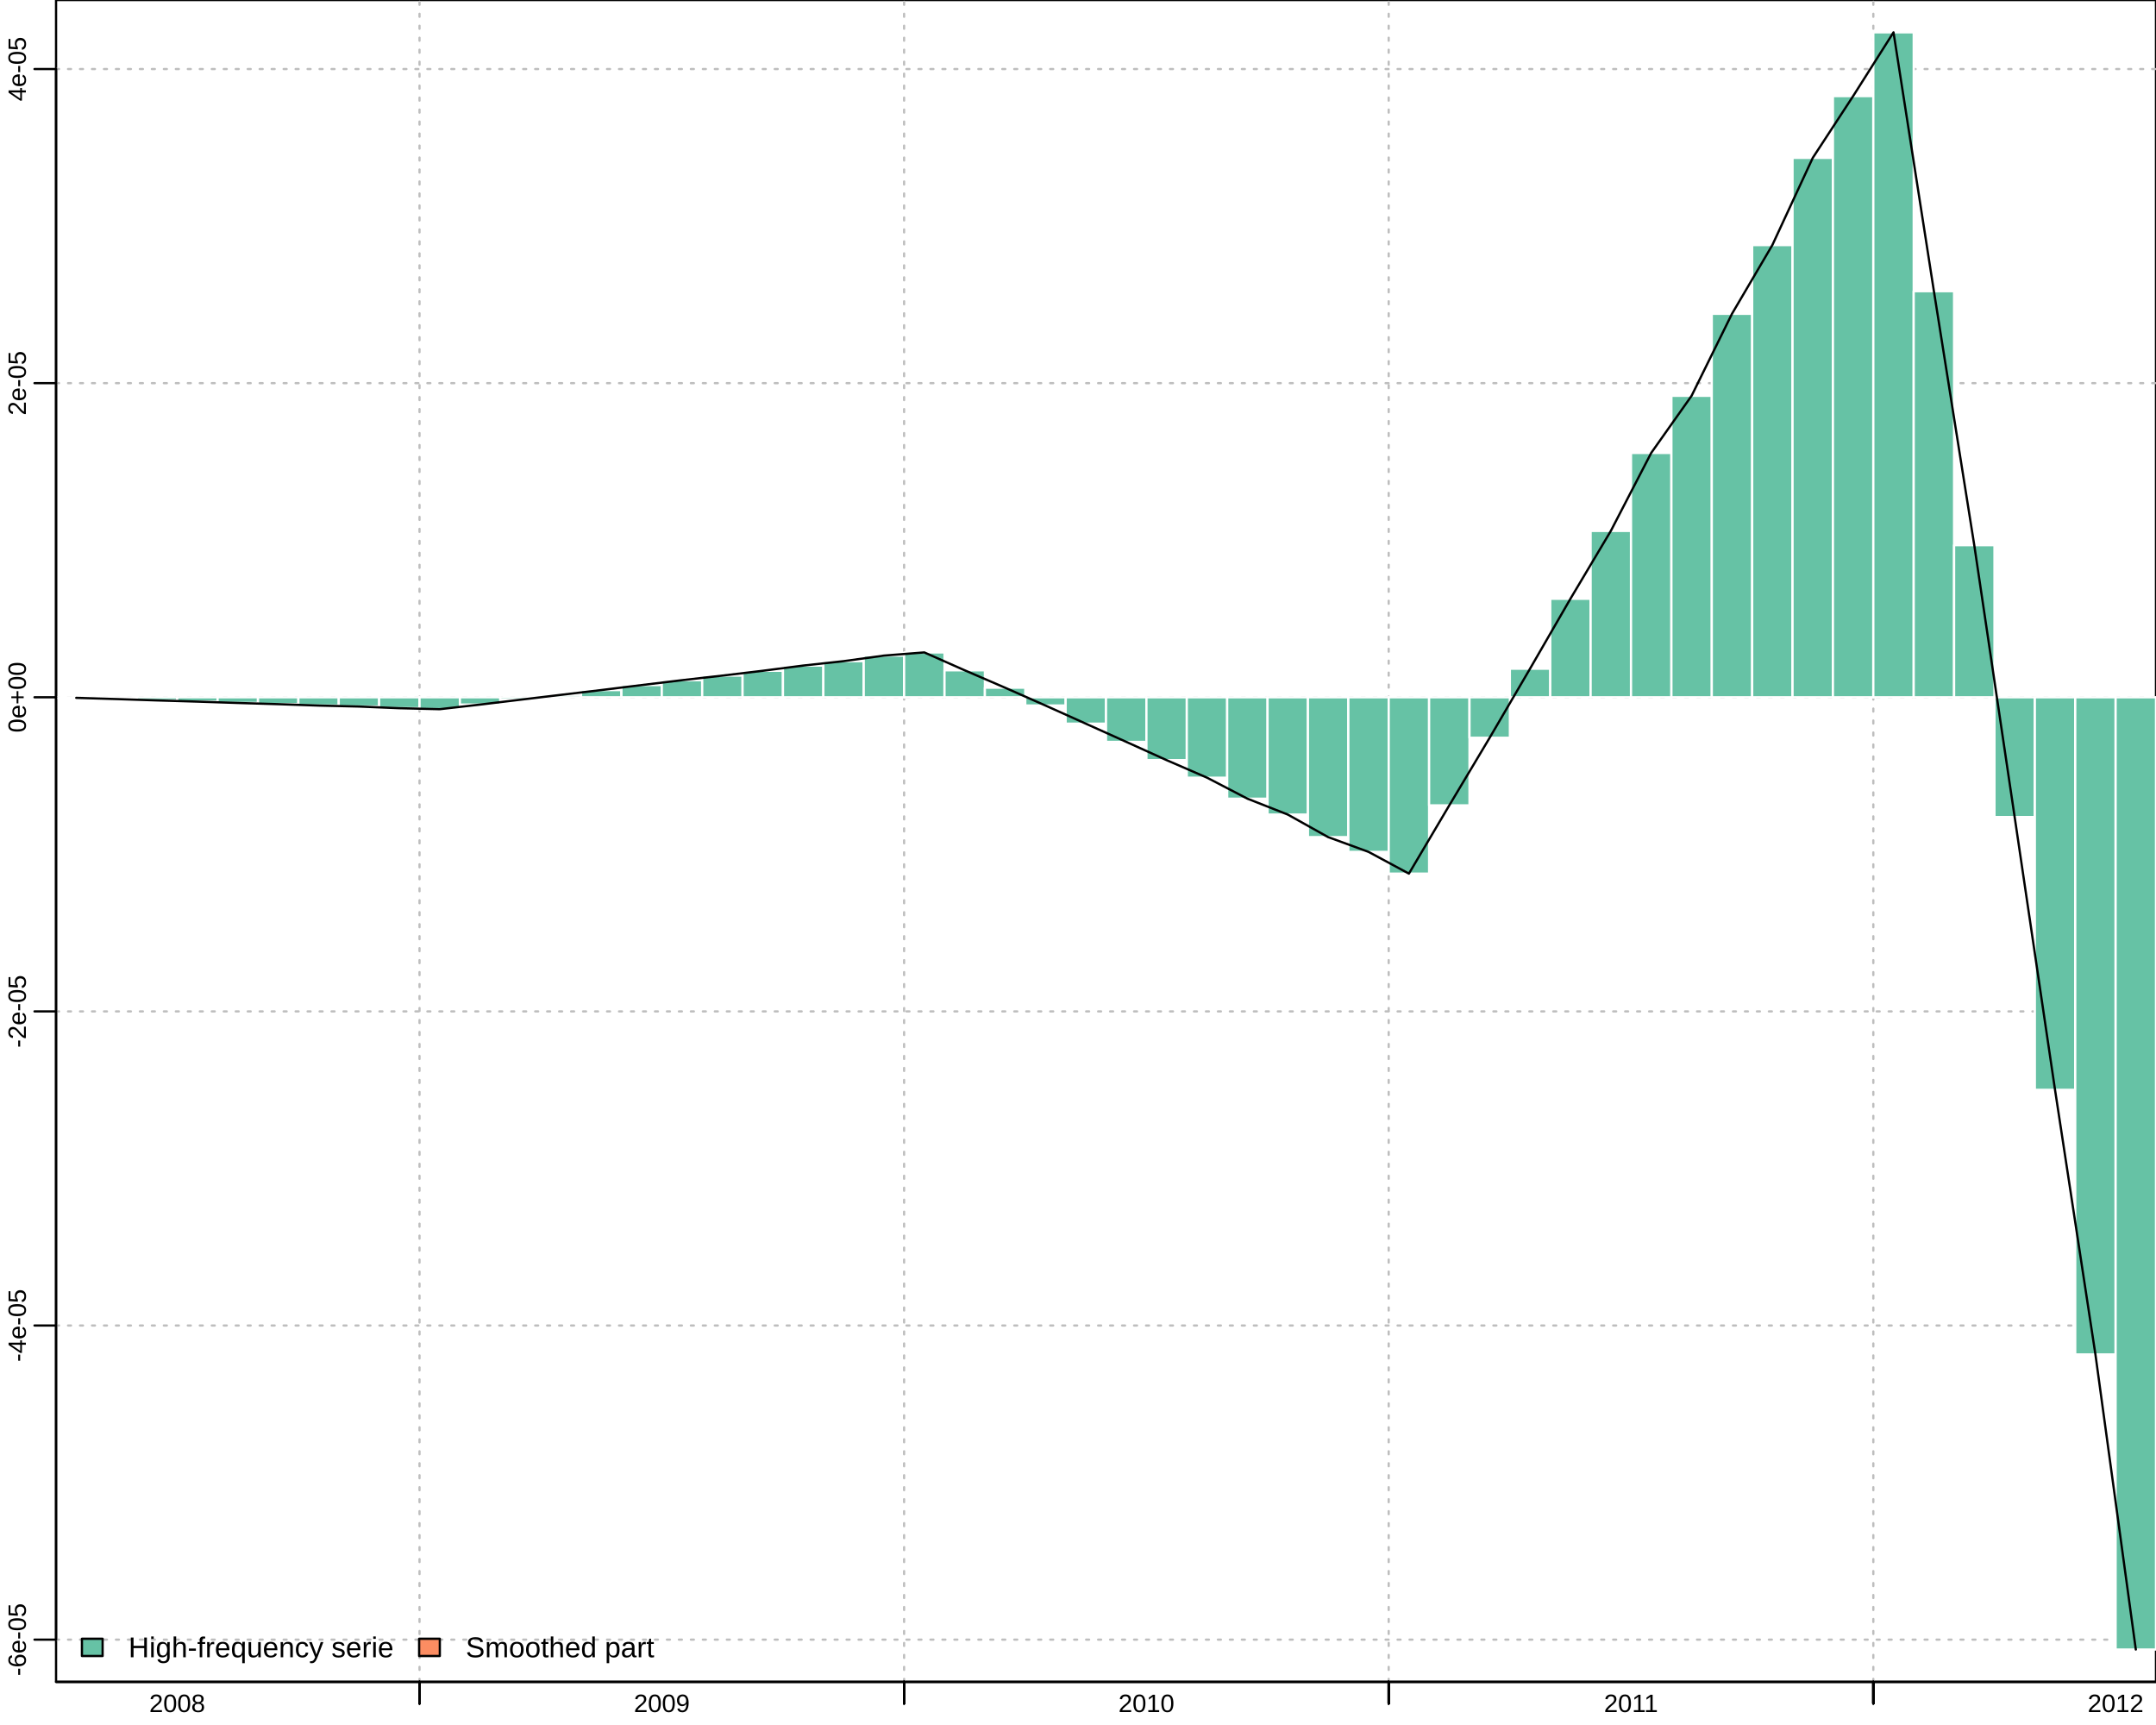
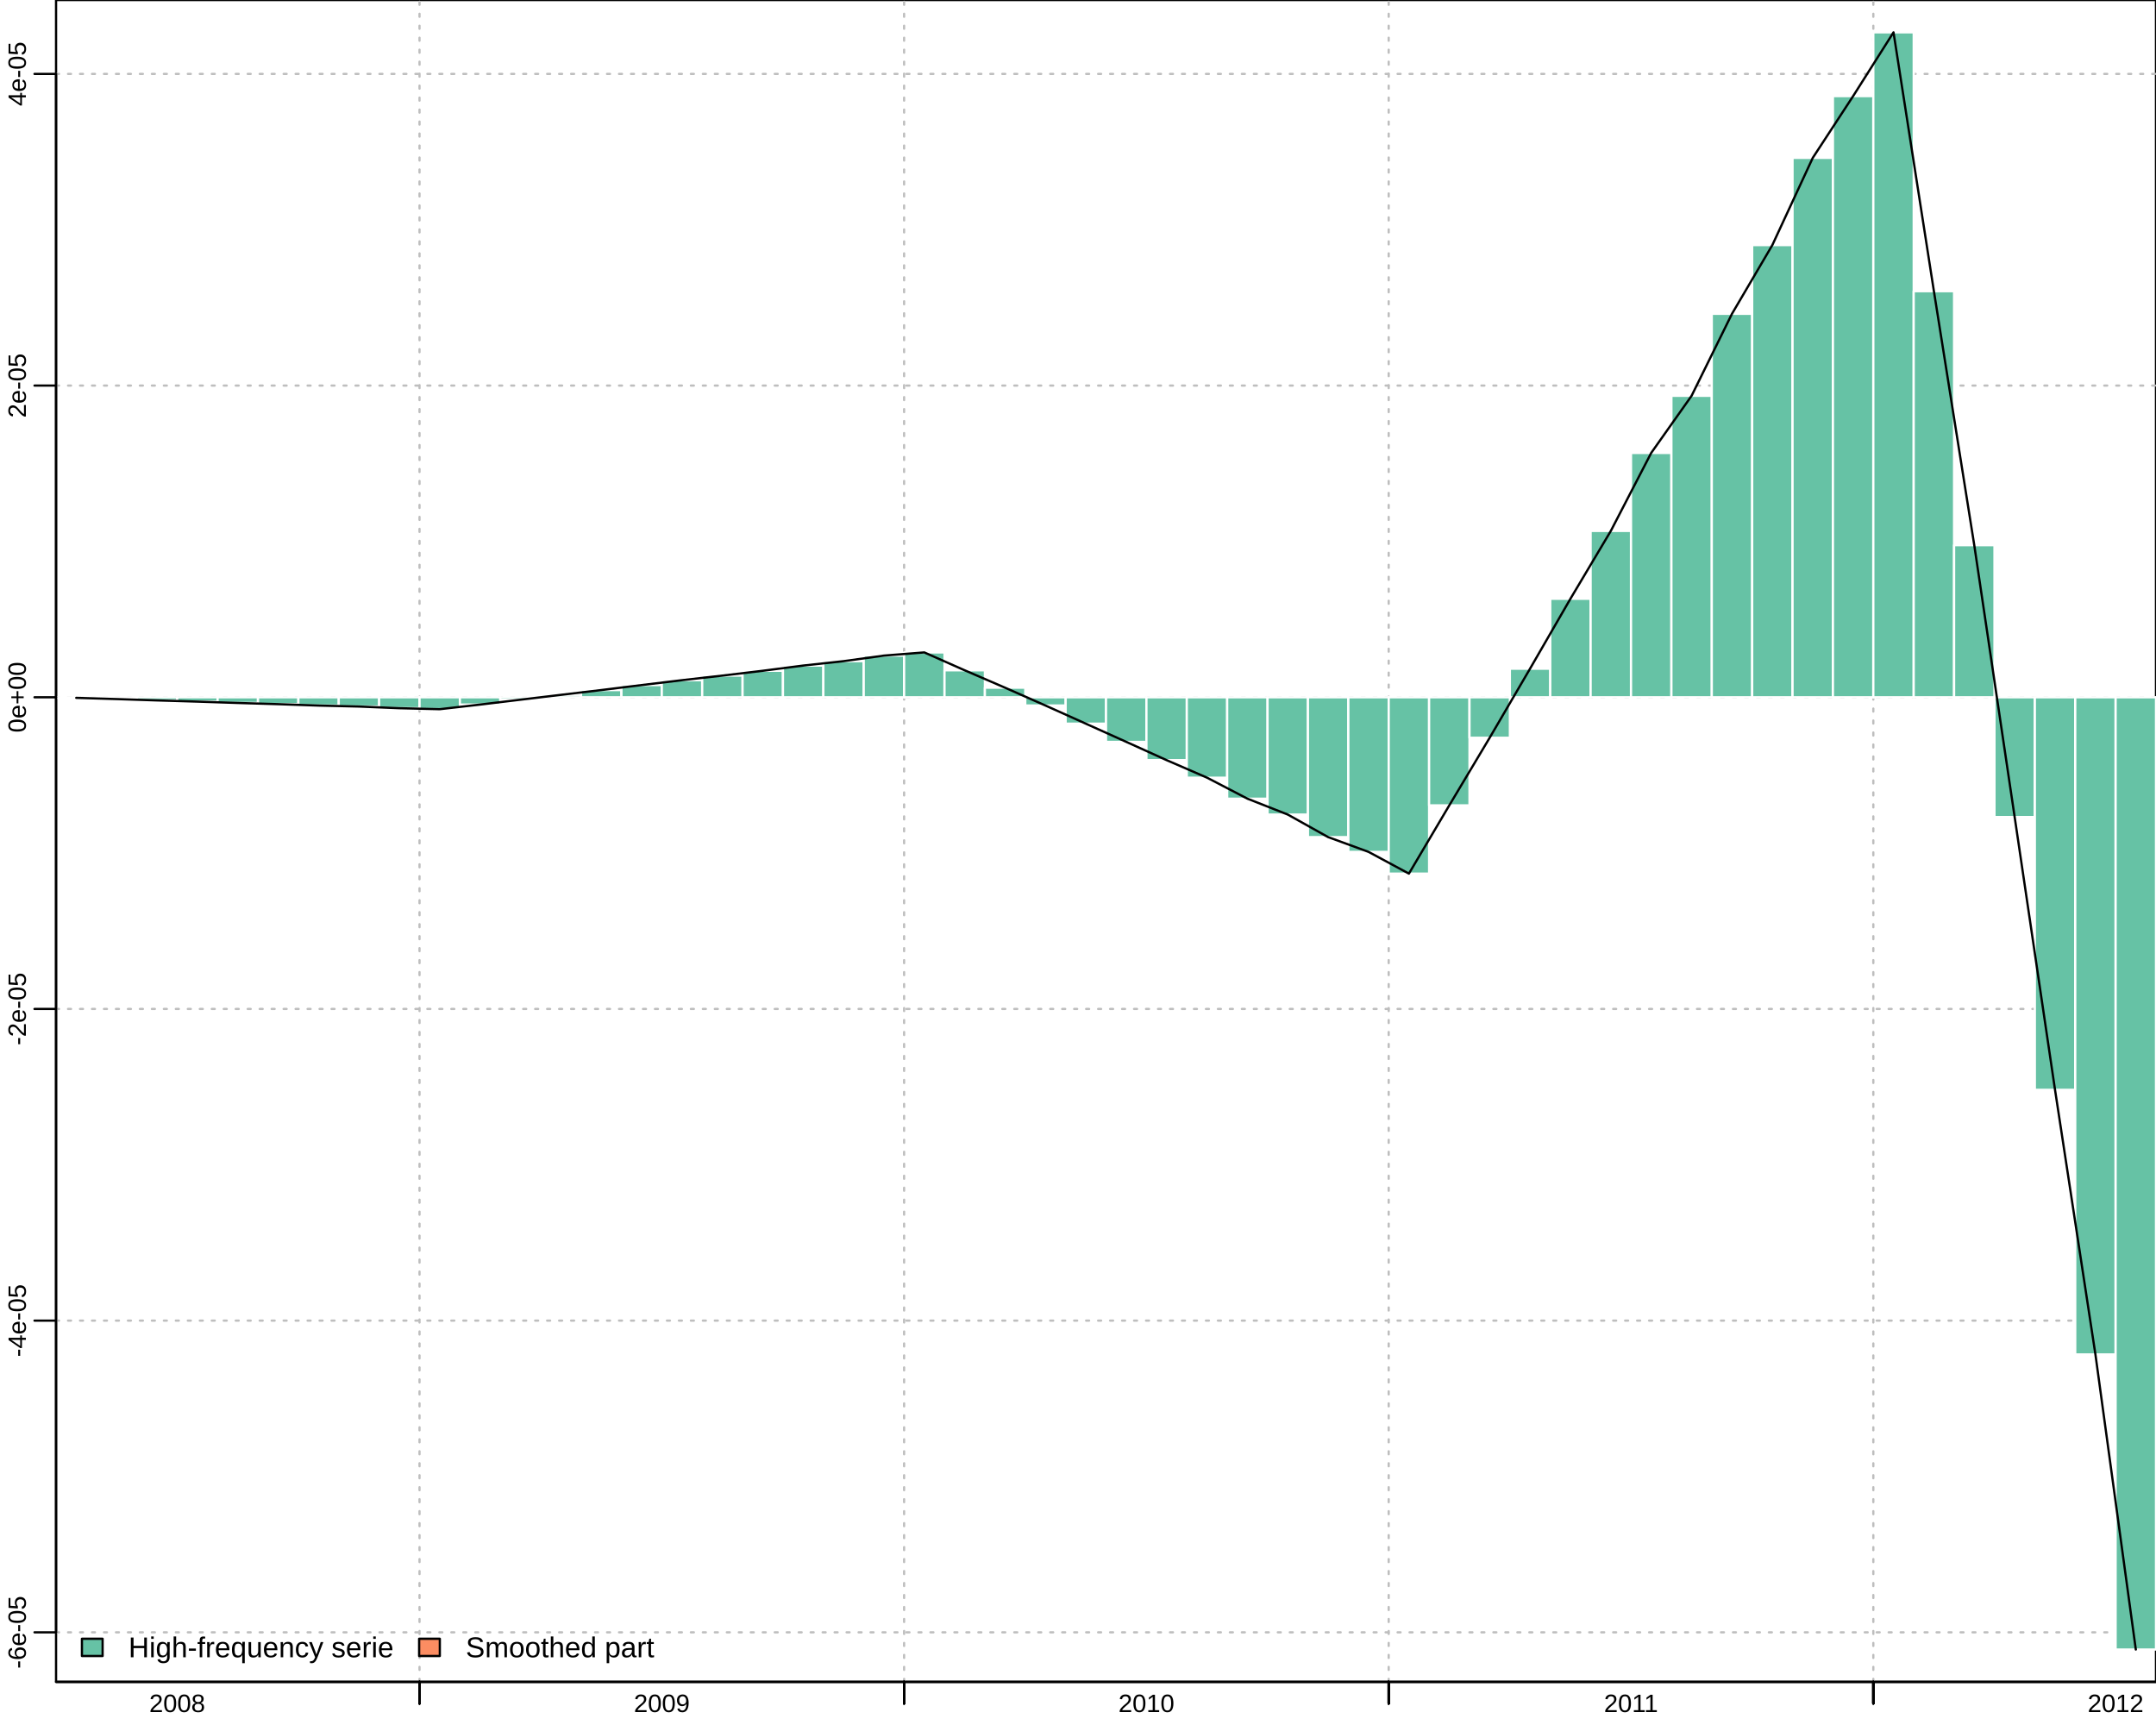
<svg xmlns="http://www.w3.org/2000/svg" viewBox="0 0 720.00 576.00">
  <defs>
    <style type="text/css">
    line, polyline, polygon, path, rect, circle {
      fill: none;
      stroke: #000000;
      stroke-linecap: round;
      stroke-linejoin: round;
      stroke-miterlimit: 10.00;
    }
  </style>
  </defs>
  <rect width="100%" height="100%" style="stroke: none; fill: #FFFFFF;" />
  <polygon points="18.72,561.60 720.00,561.60 720.00,0.00 18.72,0.00 " style="stroke-width: 0.75; fill: none;" />
  <text x="332.02" y="616.32" style="font-size: 12.00px; font-family: Liberation Sans;" textLength="74.67px" lengthAdjust="spacingAndGlyphs">c(xmin, xmax)</text>
  <text transform="translate(-27.36,318.14) rotate(-90)" style="font-size: 12.00px; font-family: Liberation Sans;" textLength="74.67px" lengthAdjust="spacingAndGlyphs">c(ymin, ymax)</text>
  <defs>
    <clipPath id="cpMTguNzJ8NzIwLjAwfDU2MS42MHwwLjAw">
      <rect x="18.72" y="0.00" width="701.28" height="561.60" />
    </clipPath>
  </defs>
-   <line x1="18.72" y1="547.49" x2="720.00" y2="547.49" style="stroke-width: 0.75; stroke: #BEBEBE; stroke-dasharray: 1.00,3.00;" clip-path="url(#cpMTguNzJ8NzIwLjAwfDU2MS42MHwwLjAw)" />
-   <line x1="18.72" y1="442.60" x2="720.00" y2="442.60" style="stroke-width: 0.75; stroke: #BEBEBE; stroke-dasharray: 1.00,3.00;" clip-path="url(#cpMTguNzJ8NzIwLjAwfDU2MS42MHwwLjAw)" />
-   <line x1="18.72" y1="337.72" x2="720.00" y2="337.72" style="stroke-width: 0.75; stroke: #BEBEBE; stroke-dasharray: 1.00,3.00;" clip-path="url(#cpMTguNzJ8NzIwLjAwfDU2MS42MHwwLjAw)" />
+   <line x1="18.72" y1="545.05" x2="720.00" y2="545.05" style="stroke-width: 0.75; stroke: #BEBEBE; stroke-dasharray: 1.00,3.00;" clip-path="url(#cpMTguNzJ8NzIwLjAwfDU2MS42MHwwLjAw)" />
+   <line x1="18.72" y1="440.97" x2="720.00" y2="440.97" style="stroke-width: 0.75; stroke: #BEBEBE; stroke-dasharray: 1.00,3.00;" clip-path="url(#cpMTguNzJ8NzIwLjAwfDU2MS42MHwwLjAw)" />
+   <line x1="18.72" y1="336.90" x2="720.00" y2="336.90" style="stroke-width: 0.75; stroke: #BEBEBE; stroke-dasharray: 1.00,3.00;" clip-path="url(#cpMTguNzJ8NzIwLjAwfDU2MS42MHwwLjAw)" />
  <line x1="18.72" y1="232.83" x2="720.00" y2="232.83" style="stroke-width: 0.75; stroke: #BEBEBE; stroke-dasharray: 1.00,3.00;" clip-path="url(#cpMTguNzJ8NzIwLjAwfDU2MS42MHwwLjAw)" />
-   <line x1="18.72" y1="127.94" x2="720.00" y2="127.94" style="stroke-width: 0.75; stroke: #BEBEBE; stroke-dasharray: 1.00,3.00;" clip-path="url(#cpMTguNzJ8NzIwLjAwfDU2MS42MHwwLjAw)" />
-   <line x1="18.72" y1="23.05" x2="720.00" y2="23.05" style="stroke-width: 0.75; stroke: #BEBEBE; stroke-dasharray: 1.00,3.00;" clip-path="url(#cpMTguNzJ8NzIwLjAwfDU2MS42MHwwLjAw)" />
+   <line x1="18.72" y1="128.75" x2="720.00" y2="128.75" style="stroke-width: 0.75; stroke: #BEBEBE; stroke-dasharray: 1.00,3.00;" clip-path="url(#cpMTguNzJ8NzIwLjAwfDU2MS42MHwwLjAw)" />
+   <line x1="18.72" y1="24.68" x2="720.00" y2="24.68" style="stroke-width: 0.75; stroke: #BEBEBE; stroke-dasharray: 1.00,3.00;" clip-path="url(#cpMTguNzJ8NzIwLjAwfDU2MS42MHwwLjAw)" />
  <line x1="140.10" y1="561.60" x2="140.10" y2="0.00" style="stroke-width: 0.75; stroke: #BEBEBE; stroke-dasharray: 1.00,3.00;" clip-path="url(#cpMTguNzJ8NzIwLjAwfDU2MS42MHwwLjAw)" />
  <line x1="301.93" y1="561.60" x2="301.93" y2="0.00" style="stroke-width: 0.75; stroke: #BEBEBE; stroke-dasharray: 1.00,3.00;" clip-path="url(#cpMTguNzJ8NzIwLjAwfDU2MS42MHwwLjAw)" />
  <line x1="463.76" y1="561.60" x2="463.76" y2="0.00" style="stroke-width: 0.75; stroke: #BEBEBE; stroke-dasharray: 1.00,3.00;" clip-path="url(#cpMTguNzJ8NzIwLjAwfDU2MS42MHwwLjAw)" />
  <line x1="625.60" y1="561.60" x2="625.60" y2="0.00" style="stroke-width: 0.75; stroke: #BEBEBE; stroke-dasharray: 1.00,3.00;" clip-path="url(#cpMTguNzJ8NzIwLjAwfDU2MS42MHwwLjAw)" />
  <rect x="18.72" y="232.83" width="13.49" height="0.19" style="stroke-width: 0.75; stroke: #FFFFFF; fill: #66C2A5;" clip-path="url(#cpMTguNzJ8NzIwLjAwfDU2MS42MHwwLjAw)" />
  <rect x="32.21" y="232.83" width="13.49" height="0.61" style="stroke-width: 0.75; stroke: #FFFFFF; fill: #66C2A5;" clip-path="url(#cpMTguNzJ8NzIwLjAwfDU2MS42MHwwLjAw)" />
  <rect x="45.69" y="232.83" width="13.49" height="1.05" style="stroke-width: 0.75; stroke: #FFFFFF; fill: #66C2A5;" clip-path="url(#cpMTguNzJ8NzIwLjAwfDU2MS42MHwwLjAw)" />
  <rect x="59.18" y="232.83" width="13.49" height="1.46" style="stroke-width: 0.75; stroke: #FFFFFF; fill: #66C2A5;" clip-path="url(#cpMTguNzJ8NzIwLjAwfDU2MS42MHwwLjAw)" />
  <rect x="72.66" y="232.83" width="13.49" height="1.90" style="stroke-width: 0.75; stroke: #FFFFFF; fill: #66C2A5;" clip-path="url(#cpMTguNzJ8NzIwLjAwfDU2MS42MHwwLjAw)" />
  <rect x="86.15" y="232.83" width="13.49" height="2.30" style="stroke-width: 0.75; stroke: #FFFFFF; fill: #66C2A5;" clip-path="url(#cpMTguNzJ8NzIwLjAwfDU2MS42MHwwLjAw)" />
  <rect x="99.64" y="232.83" width="13.49" height="2.77" style="stroke-width: 0.75; stroke: #FFFFFF; fill: #66C2A5;" clip-path="url(#cpMTguNzJ8NzIwLjAwfDU2MS42MHwwLjAw)" />
  <rect x="113.12" y="232.83" width="13.49" height="3.09" style="stroke-width: 0.75; stroke: #FFFFFF; fill: #66C2A5;" clip-path="url(#cpMTguNzJ8NzIwLjAwfDU2MS42MHwwLjAw)" />
  <rect x="126.61" y="232.83" width="13.49" height="3.65" style="stroke-width: 0.75; stroke: #FFFFFF; fill: #66C2A5;" clip-path="url(#cpMTguNzJ8NzIwLjAwfDU2MS42MHwwLjAw)" />
  <rect x="140.10" y="232.83" width="13.49" height="3.98" style="stroke-width: 0.75; stroke: #FFFFFF; fill: #66C2A5;" clip-path="url(#cpMTguNzJ8NzIwLjAwfDU2MS42MHwwLjAw)" />
  <rect x="153.58" y="232.83" width="13.49" height="2.44" style="stroke-width: 0.75; stroke: #FFFFFF; fill: #66C2A5;" clip-path="url(#cpMTguNzJ8NzIwLjAwfDU2MS42MHwwLjAw)" />
  <rect x="167.07" y="232.83" width="13.49" height="0.82" style="stroke-width: 0.75; stroke: #FFFFFF; fill: #66C2A5;" clip-path="url(#cpMTguNzJ8NzIwLjAwfDU2MS42MHwwLjAw)" />
  <rect x="180.55" y="232.02" width="13.49" height="0.81" style="stroke-width: 0.75; stroke: #FFFFFF; fill: #66C2A5;" clip-path="url(#cpMTguNzJ8NzIwLjAwfDU2MS42MHwwLjAw)" />
  <rect x="194.04" y="230.42" width="13.49" height="2.41" style="stroke-width: 0.75; stroke: #FFFFFF; fill: #66C2A5;" clip-path="url(#cpMTguNzJ8NzIwLjAwfDU2MS42MHwwLjAw)" />
  <rect x="207.53" y="228.75" width="13.49" height="4.07" style="stroke-width: 0.75; stroke: #FFFFFF; fill: #66C2A5;" clip-path="url(#cpMTguNzJ8NzIwLjAwfDU2MS42MHwwLjAw)" />
  <rect x="221.01" y="227.12" width="13.49" height="5.71" style="stroke-width: 0.75; stroke: #FFFFFF; fill: #66C2A5;" clip-path="url(#cpMTguNzJ8NzIwLjAwfDU2MS42MHwwLjAw)" />
  <rect x="234.50" y="225.59" width="13.49" height="7.24" style="stroke-width: 0.75; stroke: #FFFFFF; fill: #66C2A5;" clip-path="url(#cpMTguNzJ8NzIwLjAwfDU2MS42MHwwLjAw)" />
  <rect x="247.98" y="223.98" width="13.49" height="8.84" style="stroke-width: 0.75; stroke: #FFFFFF; fill: #66C2A5;" clip-path="url(#cpMTguNzJ8NzIwLjAwfDU2MS42MHwwLjAw)" />
  <rect x="261.47" y="222.24" width="13.49" height="10.59" style="stroke-width: 0.75; stroke: #FFFFFF; fill: #66C2A5;" clip-path="url(#cpMTguNzJ8NzIwLjAwfDU2MS42MHwwLjAw)" />
  <rect x="274.96" y="220.77" width="13.49" height="12.06" style="stroke-width: 0.75; stroke: #FFFFFF; fill: #66C2A5;" clip-path="url(#cpMTguNzJ8NzIwLjAwfDU2MS42MHwwLjAw)" />
  <rect x="288.44" y="218.91" width="13.49" height="13.92" style="stroke-width: 0.75; stroke: #FFFFFF; fill: #66C2A5;" clip-path="url(#cpMTguNzJ8NzIwLjAwfDU2MS42MHwwLjAw)" />
  <rect x="301.93" y="217.85" width="13.49" height="14.98" style="stroke-width: 0.75; stroke: #FFFFFF; fill: #66C2A5;" clip-path="url(#cpMTguNzJ8NzIwLjAwfDU2MS42MHwwLjAw)" />
  <rect x="315.42" y="223.82" width="13.49" height="9.00" style="stroke-width: 0.75; stroke: #FFFFFF; fill: #66C2A5;" clip-path="url(#cpMTguNzJ8NzIwLjAwfDU2MS42MHwwLjAw)" />
  <rect x="328.90" y="229.63" width="13.49" height="3.20" style="stroke-width: 0.75; stroke: #FFFFFF; fill: #66C2A5;" clip-path="url(#cpMTguNzJ8NzIwLjAwfDU2MS42MHwwLjAw)" />
  <rect x="342.39" y="232.83" width="13.49" height="2.75" style="stroke-width: 0.75; stroke: #FFFFFF; fill: #66C2A5;" clip-path="url(#cpMTguNzJ8NzIwLjAwfDU2MS42MHwwLjAw)" />
  <rect x="355.87" y="232.83" width="13.49" height="8.82" style="stroke-width: 0.75; stroke: #FFFFFF; fill: #66C2A5;" clip-path="url(#cpMTguNzJ8NzIwLjAwfDU2MS42MHwwLjAw)" />
  <rect x="369.36" y="232.83" width="13.49" height="14.89" style="stroke-width: 0.75; stroke: #FFFFFF; fill: #66C2A5;" clip-path="url(#cpMTguNzJ8NzIwLjAwfDU2MS42MHwwLjAw)" />
  <rect x="382.85" y="232.83" width="13.49" height="20.99" style="stroke-width: 0.75; stroke: #FFFFFF; fill: #66C2A5;" clip-path="url(#cpMTguNzJ8NzIwLjAwfDU2MS42MHwwLjAw)" />
  <rect x="396.33" y="232.83" width="13.49" height="26.85" style="stroke-width: 0.75; stroke: #FFFFFF; fill: #66C2A5;" clip-path="url(#cpMTguNzJ8NzIwLjAwfDU2MS42MHwwLjAw)" />
  <rect x="409.82" y="232.83" width="13.49" height="33.86" style="stroke-width: 0.75; stroke: #FFFFFF; fill: #66C2A5;" clip-path="url(#cpMTguNzJ8NzIwLjAwfDU2MS42MHwwLjAw)" />
  <rect x="423.30" y="232.83" width="13.49" height="39.16" style="stroke-width: 0.75; stroke: #FFFFFF; fill: #66C2A5;" clip-path="url(#cpMTguNzJ8NzIwLjAwfDU2MS42MHwwLjAw)" />
  <rect x="436.79" y="232.83" width="13.49" height="46.70" style="stroke-width: 0.75; stroke: #FFFFFF; fill: #66C2A5;" clip-path="url(#cpMTguNzJ8NzIwLjAwfDU2MS42MHwwLjAw)" />
  <rect x="450.28" y="232.83" width="13.49" height="51.62" style="stroke-width: 0.75; stroke: #FFFFFF; fill: #66C2A5;" clip-path="url(#cpMTguNzJ8NzIwLjAwfDU2MS42MHwwLjAw)" />
  <rect x="463.76" y="232.83" width="13.49" height="58.89" style="stroke-width: 0.75; stroke: #FFFFFF; fill: #66C2A5;" clip-path="url(#cpMTguNzJ8NzIwLjAwfDU2MS42MHwwLjAw)" />
  <rect x="477.25" y="232.83" width="13.49" height="36.09" style="stroke-width: 0.75; stroke: #FFFFFF; fill: #66C2A5;" clip-path="url(#cpMTguNzJ8NzIwLjAwfDU2MS42MHwwLjAw)" />
  <rect x="490.74" y="232.83" width="13.49" height="13.51" style="stroke-width: 0.75; stroke: #FFFFFF; fill: #66C2A5;" clip-path="url(#cpMTguNzJ8NzIwLjAwfDU2MS42MHwwLjAw)" />
  <rect x="504.22" y="223.28" width="13.49" height="9.55" style="stroke-width: 0.75; stroke: #FFFFFF; fill: #66C2A5;" clip-path="url(#cpMTguNzJ8NzIwLjAwfDU2MS42MHwwLjAw)" />
  <rect x="517.71" y="199.93" width="13.49" height="32.90" style="stroke-width: 0.75; stroke: #FFFFFF; fill: #66C2A5;" clip-path="url(#cpMTguNzJ8NzIwLjAwfDU2MS42MHwwLjAw)" />
  <rect x="531.19" y="177.28" width="13.49" height="55.55" style="stroke-width: 0.75; stroke: #FFFFFF; fill: #66C2A5;" clip-path="url(#cpMTguNzJ8NzIwLjAwfDU2MS42MHwwLjAw)" />
  <rect x="544.68" y="151.24" width="13.49" height="81.58" style="stroke-width: 0.75; stroke: #FFFFFF; fill: #66C2A5;" clip-path="url(#cpMTguNzJ8NzIwLjAwfDU2MS42MHwwLjAw)" />
  <rect x="558.17" y="132.16" width="13.49" height="100.67" style="stroke-width: 0.75; stroke: #FFFFFF; fill: #66C2A5;" clip-path="url(#cpMTguNzJ8NzIwLjAwfDU2MS42MHwwLjAw)" />
  <rect x="571.65" y="104.78" width="13.49" height="128.04" style="stroke-width: 0.75; stroke: #FFFFFF; fill: #66C2A5;" clip-path="url(#cpMTguNzJ8NzIwLjAwfDU2MS42MHwwLjAw)" />
  <rect x="585.14" y="81.83" width="13.49" height="151.00" style="stroke-width: 0.75; stroke: #FFFFFF; fill: #66C2A5;" clip-path="url(#cpMTguNzJ8NzIwLjAwfDU2MS42MHwwLjAw)" />
  <rect x="598.62" y="52.72" width="13.49" height="180.11" style="stroke-width: 0.75; stroke: #FFFFFF; fill: #66C2A5;" clip-path="url(#cpMTguNzJ8NzIwLjAwfDU2MS42MHwwLjAw)" />
  <rect x="612.11" y="32.10" width="13.49" height="200.72" style="stroke-width: 0.75; stroke: #FFFFFF; fill: #66C2A5;" clip-path="url(#cpMTguNzJ8NzIwLjAwfDU2MS42MHwwLjAw)" />
  <rect x="625.60" y="10.80" width="13.49" height="222.03" style="stroke-width: 0.75; stroke: #FFFFFF; fill: #66C2A5;" clip-path="url(#cpMTguNzJ8NzIwLjAwfDU2MS42MHwwLjAw)" />
  <rect x="639.08" y="97.23" width="13.49" height="135.60" style="stroke-width: 0.75; stroke: #FFFFFF; fill: #66C2A5;" clip-path="url(#cpMTguNzJ8NzIwLjAwfDU2MS42MHwwLjAw)" />
  <rect x="652.57" y="182.04" width="13.49" height="50.78" style="stroke-width: 0.75; stroke: #FFFFFF; fill: #66C2A5;" clip-path="url(#cpMTguNzJ8NzIwLjAwfDU2MS42MHwwLjAw)" />
  <rect x="666.06" y="232.83" width="13.49" height="40.00" style="stroke-width: 0.75; stroke: #FFFFFF; fill: #66C2A5;" clip-path="url(#cpMTguNzJ8NzIwLjAwfDU2MS42MHwwLjAw)" />
  <rect x="679.54" y="232.83" width="13.49" height="131.08" style="stroke-width: 0.75; stroke: #FFFFFF; fill: #66C2A5;" clip-path="url(#cpMTguNzJ8NzIwLjAwfDU2MS42MHwwLjAw)" />
  <rect x="693.03" y="232.83" width="13.49" height="219.44" style="stroke-width: 0.75; stroke: #FFFFFF; fill: #66C2A5;" clip-path="url(#cpMTguNzJ8NzIwLjAwfDU2MS42MHwwLjAw)" />
  <rect x="706.51" y="232.83" width="13.49" height="317.97" style="stroke-width: 0.75; stroke: #FFFFFF; fill: #66C2A5;" clip-path="url(#cpMTguNzJ8NzIwLjAwfDU2MS42MHwwLjAw)" />
  <rect x="18.72" y="232.83" width="13.49" height="0.00" style="stroke-width: 0.75; stroke: #FFFFFF; fill: #FC8D62;" clip-path="url(#cpMTguNzJ8NzIwLjAwfDU2MS42MHwwLjAw)" />
  <rect x="32.21" y="232.83" width="13.49" height="0.00" style="stroke-width: 0.75; stroke: #FFFFFF; fill: #FC8D62;" clip-path="url(#cpMTguNzJ8NzIwLjAwfDU2MS42MHwwLjAw)" />
  <rect x="45.69" y="232.83" width="13.49" height="0.00" style="stroke-width: 0.75; stroke: #FFFFFF; fill: #FC8D62;" clip-path="url(#cpMTguNzJ8NzIwLjAwfDU2MS42MHwwLjAw)" />
  <rect x="59.18" y="232.83" width="13.49" height="0.00" style="stroke-width: 0.75; stroke: #FFFFFF; fill: #FC8D62;" clip-path="url(#cpMTguNzJ8NzIwLjAwfDU2MS42MHwwLjAw)" />
  <rect x="72.66" y="232.83" width="13.49" height="0.00" style="stroke-width: 0.75; stroke: #FFFFFF; fill: #FC8D62;" clip-path="url(#cpMTguNzJ8NzIwLjAwfDU2MS42MHwwLjAw)" />
  <rect x="86.15" y="232.83" width="13.49" height="0.00" style="stroke-width: 0.75; stroke: #FFFFFF; fill: #FC8D62;" clip-path="url(#cpMTguNzJ8NzIwLjAwfDU2MS42MHwwLjAw)" />
  <rect x="99.64" y="232.83" width="13.49" height="0.00" style="stroke-width: 0.75; stroke: #FFFFFF; fill: #FC8D62;" clip-path="url(#cpMTguNzJ8NzIwLjAwfDU2MS42MHwwLjAw)" />
  <rect x="113.12" y="232.83" width="13.49" height="0.00" style="stroke-width: 0.75; stroke: #FFFFFF; fill: #FC8D62;" clip-path="url(#cpMTguNzJ8NzIwLjAwfDU2MS42MHwwLjAw)" />
  <rect x="126.61" y="232.83" width="13.49" height="0.00" style="stroke-width: 0.75; stroke: #FFFFFF; fill: #FC8D62;" clip-path="url(#cpMTguNzJ8NzIwLjAwfDU2MS42MHwwLjAw)" />
  <rect x="140.10" y="232.83" width="13.49" height="0.00" style="stroke-width: 0.75; stroke: #FFFFFF; fill: #FC8D62;" clip-path="url(#cpMTguNzJ8NzIwLjAwfDU2MS42MHwwLjAw)" />
  <rect x="153.58" y="232.83" width="13.49" height="0.00" style="stroke-width: 0.75; stroke: #FFFFFF; fill: #FC8D62;" clip-path="url(#cpMTguNzJ8NzIwLjAwfDU2MS42MHwwLjAw)" />
  <rect x="167.07" y="232.83" width="13.49" height="0.00" style="stroke-width: 0.75; stroke: #FFFFFF; fill: #FC8D62;" clip-path="url(#cpMTguNzJ8NzIwLjAwfDU2MS42MHwwLjAw)" />
  <rect x="180.55" y="232.83" width="13.49" height="0.00" style="stroke-width: 0.75; stroke: #FFFFFF; fill: #FC8D62;" clip-path="url(#cpMTguNzJ8NzIwLjAwfDU2MS42MHwwLjAw)" />
  <rect x="194.04" y="232.83" width="13.49" height="0.00" style="stroke-width: 0.75; stroke: #FFFFFF; fill: #FC8D62;" clip-path="url(#cpMTguNzJ8NzIwLjAwfDU2MS42MHwwLjAw)" />
  <rect x="207.53" y="232.83" width="13.49" height="0.00" style="stroke-width: 0.75; stroke: #FFFFFF; fill: #FC8D62;" clip-path="url(#cpMTguNzJ8NzIwLjAwfDU2MS42MHwwLjAw)" />
  <rect x="221.01" y="232.83" width="13.49" height="0.00" style="stroke-width: 0.75; stroke: #FFFFFF; fill: #FC8D62;" clip-path="url(#cpMTguNzJ8NzIwLjAwfDU2MS42MHwwLjAw)" />
  <rect x="234.50" y="232.83" width="13.49" height="0.00" style="stroke-width: 0.75; stroke: #FFFFFF; fill: #FC8D62;" clip-path="url(#cpMTguNzJ8NzIwLjAwfDU2MS42MHwwLjAw)" />
  <rect x="247.98" y="232.83" width="13.49" height="0.00" style="stroke-width: 0.75; stroke: #FFFFFF; fill: #FC8D62;" clip-path="url(#cpMTguNzJ8NzIwLjAwfDU2MS42MHwwLjAw)" />
  <rect x="261.47" y="232.83" width="13.49" height="0.00" style="stroke-width: 0.75; stroke: #FFFFFF; fill: #FC8D62;" clip-path="url(#cpMTguNzJ8NzIwLjAwfDU2MS42MHwwLjAw)" />
  <rect x="274.96" y="232.83" width="13.49" height="0.00" style="stroke-width: 0.75; stroke: #FFFFFF; fill: #FC8D62;" clip-path="url(#cpMTguNzJ8NzIwLjAwfDU2MS42MHwwLjAw)" />
  <rect x="288.44" y="232.83" width="13.49" height="0.00" style="stroke-width: 0.75; stroke: #FFFFFF; fill: #FC8D62;" clip-path="url(#cpMTguNzJ8NzIwLjAwfDU2MS42MHwwLjAw)" />
  <rect x="301.93" y="232.83" width="13.49" height="0.00" style="stroke-width: 0.75; stroke: #FFFFFF; fill: #FC8D62;" clip-path="url(#cpMTguNzJ8NzIwLjAwfDU2MS42MHwwLjAw)" />
  <rect x="315.42" y="232.83" width="13.49" height="0.00" style="stroke-width: 0.75; stroke: #FFFFFF; fill: #FC8D62;" clip-path="url(#cpMTguNzJ8NzIwLjAwfDU2MS42MHwwLjAw)" />
  <rect x="328.90" y="232.83" width="13.49" height="0.00" style="stroke-width: 0.75; stroke: #FFFFFF; fill: #FC8D62;" clip-path="url(#cpMTguNzJ8NzIwLjAwfDU2MS42MHwwLjAw)" />
  <rect x="342.39" y="232.83" width="13.49" height="0.00" style="stroke-width: 0.75; stroke: #FFFFFF; fill: #FC8D62;" clip-path="url(#cpMTguNzJ8NzIwLjAwfDU2MS42MHwwLjAw)" />
  <rect x="355.87" y="232.83" width="13.49" height="0.00" style="stroke-width: 0.75; stroke: #FFFFFF; fill: #FC8D62;" clip-path="url(#cpMTguNzJ8NzIwLjAwfDU2MS42MHwwLjAw)" />
  <rect x="369.36" y="232.83" width="13.49" height="0.00" style="stroke-width: 0.75; stroke: #FFFFFF; fill: #FC8D62;" clip-path="url(#cpMTguNzJ8NzIwLjAwfDU2MS42MHwwLjAw)" />
  <rect x="382.85" y="232.83" width="13.49" height="0.00" style="stroke-width: 0.75; stroke: #FFFFFF; fill: #FC8D62;" clip-path="url(#cpMTguNzJ8NzIwLjAwfDU2MS42MHwwLjAw)" />
  <rect x="396.33" y="232.83" width="13.49" height="0.00" style="stroke-width: 0.75; stroke: #FFFFFF; fill: #FC8D62;" clip-path="url(#cpMTguNzJ8NzIwLjAwfDU2MS42MHwwLjAw)" />
  <rect x="409.82" y="232.83" width="13.49" height="0.00" style="stroke-width: 0.75; stroke: #FFFFFF; fill: #FC8D62;" clip-path="url(#cpMTguNzJ8NzIwLjAwfDU2MS42MHwwLjAw)" />
  <rect x="423.30" y="232.83" width="13.49" height="0.00" style="stroke-width: 0.75; stroke: #FFFFFF; fill: #FC8D62;" clip-path="url(#cpMTguNzJ8NzIwLjAwfDU2MS42MHwwLjAw)" />
  <rect x="436.79" y="232.83" width="13.49" height="0.00" style="stroke-width: 0.75; stroke: #FFFFFF; fill: #FC8D62;" clip-path="url(#cpMTguNzJ8NzIwLjAwfDU2MS42MHwwLjAw)" />
  <rect x="450.28" y="232.83" width="13.49" height="0.00" style="stroke-width: 0.75; stroke: #FFFFFF; fill: #FC8D62;" clip-path="url(#cpMTguNzJ8NzIwLjAwfDU2MS42MHwwLjAw)" />
  <rect x="463.76" y="232.83" width="13.49" height="0.00" style="stroke-width: 0.75; stroke: #FFFFFF; fill: #FC8D62;" clip-path="url(#cpMTguNzJ8NzIwLjAwfDU2MS42MHwwLjAw)" />
  <rect x="477.25" y="232.83" width="13.49" height="0.00" style="stroke-width: 0.75; stroke: #FFFFFF; fill: #FC8D62;" clip-path="url(#cpMTguNzJ8NzIwLjAwfDU2MS42MHwwLjAw)" />
  <rect x="490.74" y="232.83" width="13.49" height="0.00" style="stroke-width: 0.75; stroke: #FFFFFF; fill: #FC8D62;" clip-path="url(#cpMTguNzJ8NzIwLjAwfDU2MS42MHwwLjAw)" />
  <rect x="504.22" y="232.83" width="13.49" height="0.00" style="stroke-width: 0.75; stroke: #FFFFFF; fill: #FC8D62;" clip-path="url(#cpMTguNzJ8NzIwLjAwfDU2MS42MHwwLjAw)" />
  <rect x="517.71" y="232.83" width="13.49" height="0.00" style="stroke-width: 0.75; stroke: #FFFFFF; fill: #FC8D62;" clip-path="url(#cpMTguNzJ8NzIwLjAwfDU2MS42MHwwLjAw)" />
  <rect x="531.19" y="232.83" width="13.49" height="0.00" style="stroke-width: 0.75; stroke: #FFFFFF; fill: #FC8D62;" clip-path="url(#cpMTguNzJ8NzIwLjAwfDU2MS42MHwwLjAw)" />
  <rect x="544.68" y="232.83" width="13.49" height="0.00" style="stroke-width: 0.75; stroke: #FFFFFF; fill: #FC8D62;" clip-path="url(#cpMTguNzJ8NzIwLjAwfDU2MS42MHwwLjAw)" />
  <rect x="558.17" y="232.83" width="13.49" height="0.00" style="stroke-width: 0.75; stroke: #FFFFFF; fill: #FC8D62;" clip-path="url(#cpMTguNzJ8NzIwLjAwfDU2MS42MHwwLjAw)" />
  <rect x="571.65" y="232.83" width="13.49" height="0.00" style="stroke-width: 0.75; stroke: #FFFFFF; fill: #FC8D62;" clip-path="url(#cpMTguNzJ8NzIwLjAwfDU2MS42MHwwLjAw)" />
  <rect x="585.14" y="232.83" width="13.49" height="0.00" style="stroke-width: 0.75; stroke: #FFFFFF; fill: #FC8D62;" clip-path="url(#cpMTguNzJ8NzIwLjAwfDU2MS42MHwwLjAw)" />
  <rect x="598.62" y="232.83" width="13.49" height="0.00" style="stroke-width: 0.75; stroke: #FFFFFF; fill: #FC8D62;" clip-path="url(#cpMTguNzJ8NzIwLjAwfDU2MS42MHwwLjAw)" />
  <rect x="612.11" y="232.83" width="13.49" height="0.00" style="stroke-width: 0.75; stroke: #FFFFFF; fill: #FC8D62;" clip-path="url(#cpMTguNzJ8NzIwLjAwfDU2MS42MHwwLjAw)" />
  <rect x="625.60" y="232.83" width="13.49" height="0.00" style="stroke-width: 0.75; stroke: #FFFFFF; fill: #FC8D62;" clip-path="url(#cpMTguNzJ8NzIwLjAwfDU2MS42MHwwLjAw)" />
  <rect x="639.08" y="232.83" width="13.49" height="0.00" style="stroke-width: 0.75; stroke: #FFFFFF; fill: #FC8D62;" clip-path="url(#cpMTguNzJ8NzIwLjAwfDU2MS42MHwwLjAw)" />
  <rect x="652.57" y="232.83" width="13.49" height="0.00" style="stroke-width: 0.75; stroke: #FFFFFF; fill: #FC8D62;" clip-path="url(#cpMTguNzJ8NzIwLjAwfDU2MS42MHwwLjAw)" />
  <rect x="666.06" y="232.83" width="13.49" height="0.00" style="stroke-width: 0.75; stroke: #FFFFFF; fill: #FC8D62;" clip-path="url(#cpMTguNzJ8NzIwLjAwfDU2MS42MHwwLjAw)" />
  <rect x="679.54" y="232.83" width="13.49" height="0.00" style="stroke-width: 0.75; stroke: #FFFFFF; fill: #FC8D62;" clip-path="url(#cpMTguNzJ8NzIwLjAwfDU2MS42MHwwLjAw)" />
  <rect x="693.03" y="232.83" width="13.49" height="0.00" style="stroke-width: 0.75; stroke: #FFFFFF; fill: #FC8D62;" clip-path="url(#cpMTguNzJ8NzIwLjAwfDU2MS42MHwwLjAw)" />
  <rect x="706.51" y="232.83" width="13.49" height="0.00" style="stroke-width: 0.75; stroke: #FFFFFF; fill: #FC8D62;" clip-path="url(#cpMTguNzJ8NzIwLjAwfDU2MS42MHwwLjAw)" />
  <polyline points="25.46,233.02 38.95,233.43 52.44,233.88 65.92,234.28 79.41,234.73 92.89,235.13 106.38,235.60 119.87,235.92 133.35,236.48 146.84,236.81 160.32,235.27 173.81,233.64 187.30,232.02 200.78,230.42 214.27,228.75 227.76,227.12 241.24,225.59 254.73,223.98 268.21,222.24 281.70,220.77 295.19,218.91 308.67,217.85 322.16,223.82 335.64,229.63 349.13,235.58 362.62,241.65 376.10,247.71 389.59,253.82 403.08,259.67 416.56,266.68 430.05,271.99 443.53,279.52 457.02,284.45 470.51,291.71 483.99,268.92 497.48,246.34 510.96,223.28 524.45,199.93 537.94,177.28 551.42,151.24 564.91,132.16 578.40,104.78 591.88,81.83 605.37,52.72 618.85,32.10 632.34,10.80 645.83,97.23 659.31,182.04 672.80,272.83 686.28,363.91 699.77,452.26 713.26,550.80 " style="stroke-width: 0.75;" clip-path="url(#cpMTguNzJ8NzIwLjAwfDU2MS42MHwwLjAw)" />
  <rect x="27.36" y="547.20" width="6.91" height="5.76" style="stroke-width: 0.75; fill: #66C2A5;" clip-path="url(#cpMTguNzJ8NzIwLjAwfDU2MS42MHwwLjAw)" />
  <rect x="139.97" y="547.20" width="6.91" height="5.76" style="stroke-width: 0.75; fill: #FC8D62;" clip-path="url(#cpMTguNzJ8NzIwLjAwfDU2MS42MHwwLjAw)" />
  <g clip-path="url(#cpMTguNzJ8NzIwLjAwfDU2MS42MHwwLjAw)">
    <text x="42.91" y="553.38" style="font-size: 9.60px; font-family: Liberation Sans;" textLength="88.42px" lengthAdjust="spacingAndGlyphs">High-frequency serie</text>
  </g>
  <g clip-path="url(#cpMTguNzJ8NzIwLjAwfDU2MS42MHwwLjAw)">
    <text x="155.53" y="553.38" style="font-size: 9.60px; font-family: Liberation Sans;" textLength="62.89px" lengthAdjust="spacingAndGlyphs">Smoothed part</text>
  </g>
  <defs>
    <clipPath id="cpMC4wMHw3MjAuMDB8NTc2LjAwfDAuMDA=">
      <rect x="0.00" y="0.00" width="720.00" height="576.00" />
    </clipPath>
  </defs>
-   <line x1="18.72" y1="547.49" x2="18.72" y2="23.05" style="stroke-width: 0.75;" clip-path="url(#cpMC4wMHw3MjAuMDB8NTc2LjAwfDAuMDA=)" />
-   <line x1="18.72" y1="547.49" x2="11.52" y2="547.49" style="stroke-width: 0.75;" clip-path="url(#cpMC4wMHw3MjAuMDB8NTc2LjAwfDAuMDA=)" />
-   <line x1="18.72" y1="442.60" x2="11.52" y2="442.60" style="stroke-width: 0.75;" clip-path="url(#cpMC4wMHw3MjAuMDB8NTc2LjAwfDAuMDA=)" />
-   <line x1="18.72" y1="337.72" x2="11.52" y2="337.72" style="stroke-width: 0.75;" clip-path="url(#cpMC4wMHw3MjAuMDB8NTc2LjAwfDAuMDA=)" />
+   <line x1="18.72" y1="545.05" x2="18.72" y2="24.68" style="stroke-width: 0.75;" clip-path="url(#cpMC4wMHw3MjAuMDB8NTc2LjAwfDAuMDA=)" />
+   <line x1="18.72" y1="545.05" x2="11.52" y2="545.05" style="stroke-width: 0.75;" clip-path="url(#cpMC4wMHw3MjAuMDB8NTc2LjAwfDAuMDA=)" />
+   <line x1="18.72" y1="440.97" x2="11.52" y2="440.97" style="stroke-width: 0.75;" clip-path="url(#cpMC4wMHw3MjAuMDB8NTc2LjAwfDAuMDA=)" />
+   <line x1="18.72" y1="336.90" x2="11.52" y2="336.90" style="stroke-width: 0.75;" clip-path="url(#cpMC4wMHw3MjAuMDB8NTc2LjAwfDAuMDA=)" />
  <line x1="18.72" y1="232.83" x2="11.52" y2="232.83" style="stroke-width: 0.75;" clip-path="url(#cpMC4wMHw3MjAuMDB8NTc2LjAwfDAuMDA=)" />
-   <line x1="18.72" y1="127.94" x2="11.52" y2="127.94" style="stroke-width: 0.75;" clip-path="url(#cpMC4wMHw3MjAuMDB8NTc2LjAwfDAuMDA=)" />
-   <line x1="18.72" y1="23.05" x2="11.52" y2="23.05" style="stroke-width: 0.75;" clip-path="url(#cpMC4wMHw3MjAuMDB8NTc2LjAwfDAuMDA=)" />
-   <g clip-path="url(#cpMC4wMHw3MjAuMDB8NTc2LjAwfDAuMDA=)">
-     <text transform="translate(8.64,559.63) rotate(-90)" style="font-size: 8.40px; font-family: Liberation Sans;" textLength="24.28px" lengthAdjust="spacingAndGlyphs">-6e-05</text>
-   </g>
-   <g clip-path="url(#cpMC4wMHw3MjAuMDB8NTc2LjAwfDAuMDA=)">
-     <text transform="translate(8.64,454.74) rotate(-90)" style="font-size: 8.40px; font-family: Liberation Sans;" textLength="24.28px" lengthAdjust="spacingAndGlyphs">-4e-05</text>
-   </g>
-   <g clip-path="url(#cpMC4wMHw3MjAuMDB8NTc2LjAwfDAuMDA=)">
-     <text transform="translate(8.64,349.86) rotate(-90)" style="font-size: 8.40px; font-family: Liberation Sans;" textLength="24.28px" lengthAdjust="spacingAndGlyphs">-2e-05</text>
+   <line x1="18.72" y1="128.75" x2="11.52" y2="128.75" style="stroke-width: 0.75;" clip-path="url(#cpMC4wMHw3MjAuMDB8NTc2LjAwfDAuMDA=)" />
+   <line x1="18.72" y1="24.68" x2="11.52" y2="24.68" style="stroke-width: 0.75;" clip-path="url(#cpMC4wMHw3MjAuMDB8NTc2LjAwfDAuMDA=)" />
+   <g clip-path="url(#cpMC4wMHw3MjAuMDB8NTc2LjAwfDAuMDA=)">
+     <text transform="translate(8.64,557.19) rotate(-90)" style="font-size: 8.40px; font-family: Liberation Sans;" textLength="24.28px" lengthAdjust="spacingAndGlyphs">-6e-05</text>
+   </g>
+   <g clip-path="url(#cpMC4wMHw3MjAuMDB8NTc2LjAwfDAuMDA=)">
+     <text transform="translate(8.64,453.11) rotate(-90)" style="font-size: 8.40px; font-family: Liberation Sans;" textLength="24.28px" lengthAdjust="spacingAndGlyphs">-4e-05</text>
+   </g>
+   <g clip-path="url(#cpMC4wMHw3MjAuMDB8NTc2LjAwfDAuMDA=)">
+     <text transform="translate(8.64,349.04) rotate(-90)" style="font-size: 8.40px; font-family: Liberation Sans;" textLength="24.28px" lengthAdjust="spacingAndGlyphs">-2e-05</text>
  </g>
  <g clip-path="url(#cpMC4wMHw3MjAuMDB8NTc2LjAwfDAuMDA=)">
    <text transform="translate(8.64,244.62) rotate(-90)" style="font-size: 8.40px; font-family: Liberation Sans;" textLength="23.59px" lengthAdjust="spacingAndGlyphs">0e+00</text>
  </g>
  <g clip-path="url(#cpMC4wMHw3MjAuMDB8NTc2LjAwfDAuMDA=)">
-     <text transform="translate(8.64,138.68) rotate(-90)" style="font-size: 8.40px; font-family: Liberation Sans;" textLength="21.48px" lengthAdjust="spacingAndGlyphs">2e-05</text>
-   </g>
-   <g clip-path="url(#cpMC4wMHw3MjAuMDB8NTc2LjAwfDAuMDA=)">
-     <text transform="translate(8.64,33.79) rotate(-90)" style="font-size: 8.40px; font-family: Liberation Sans;" textLength="21.48px" lengthAdjust="spacingAndGlyphs">4e-05</text>
+     <text transform="translate(8.64,139.50) rotate(-90)" style="font-size: 8.40px; font-family: Liberation Sans;" textLength="21.48px" lengthAdjust="spacingAndGlyphs">2e-05</text>
+   </g>
+   <g clip-path="url(#cpMC4wMHw3MjAuMDB8NTc2LjAwfDAuMDA=)">
+     <text transform="translate(8.64,35.42) rotate(-90)" style="font-size: 8.40px; font-family: Liberation Sans;" textLength="21.48px" lengthAdjust="spacingAndGlyphs">4e-05</text>
  </g>
  <line x1="18.72" y1="561.60" x2="720.00" y2="561.60" style="stroke-width: 0.75;" clip-path="url(#cpMC4wMHw3MjAuMDB8NTc2LjAwfDAuMDA=)" />
  <line x1="140.10" y1="561.60" x2="140.10" y2="568.80" style="stroke-width: 0.75;" clip-path="url(#cpMC4wMHw3MjAuMDB8NTc2LjAwfDAuMDA=)" />
  <line x1="140.10" y1="561.60" x2="140.10" y2="568.80" style="stroke-width: 0.75;" clip-path="url(#cpMC4wMHw3MjAuMDB8NTc2LjAwfDAuMDA=)" />
  <line x1="140.10" y1="561.60" x2="140.10" y2="568.80" style="stroke-width: 0.75;" clip-path="url(#cpMC4wMHw3MjAuMDB8NTc2LjAwfDAuMDA=)" />
  <line x1="140.10" y1="561.60" x2="140.10" y2="568.80" style="stroke-width: 0.75;" clip-path="url(#cpMC4wMHw3MjAuMDB8NTc2LjAwfDAuMDA=)" />
  <line x1="140.10" y1="561.60" x2="140.10" y2="568.80" style="stroke-width: 0.75;" clip-path="url(#cpMC4wMHw3MjAuMDB8NTc2LjAwfDAuMDA=)" />
  <line x1="140.10" y1="561.60" x2="140.10" y2="568.80" style="stroke-width: 0.75;" clip-path="url(#cpMC4wMHw3MjAuMDB8NTc2LjAwfDAuMDA=)" />
  <line x1="140.10" y1="561.60" x2="140.10" y2="568.80" style="stroke-width: 0.75;" clip-path="url(#cpMC4wMHw3MjAuMDB8NTc2LjAwfDAuMDA=)" />
  <line x1="140.10" y1="561.60" x2="140.10" y2="568.80" style="stroke-width: 0.75;" clip-path="url(#cpMC4wMHw3MjAuMDB8NTc2LjAwfDAuMDA=)" />
  <line x1="140.10" y1="561.60" x2="140.10" y2="568.80" style="stroke-width: 0.75;" clip-path="url(#cpMC4wMHw3MjAuMDB8NTc2LjAwfDAuMDA=)" />
  <line x1="140.10" y1="561.60" x2="140.10" y2="568.80" style="stroke-width: 0.75;" clip-path="url(#cpMC4wMHw3MjAuMDB8NTc2LjAwfDAuMDA=)" />
  <line x1="140.10" y1="561.60" x2="140.10" y2="568.80" style="stroke-width: 0.75;" clip-path="url(#cpMC4wMHw3MjAuMDB8NTc2LjAwfDAuMDA=)" />
  <line x1="140.10" y1="561.60" x2="140.10" y2="568.80" style="stroke-width: 0.75;" clip-path="url(#cpMC4wMHw3MjAuMDB8NTc2LjAwfDAuMDA=)" />
  <line x1="301.93" y1="561.60" x2="301.93" y2="568.80" style="stroke-width: 0.75;" clip-path="url(#cpMC4wMHw3MjAuMDB8NTc2LjAwfDAuMDA=)" />
  <line x1="301.93" y1="561.60" x2="301.93" y2="568.80" style="stroke-width: 0.75;" clip-path="url(#cpMC4wMHw3MjAuMDB8NTc2LjAwfDAuMDA=)" />
  <line x1="301.93" y1="561.60" x2="301.93" y2="568.80" style="stroke-width: 0.75;" clip-path="url(#cpMC4wMHw3MjAuMDB8NTc2LjAwfDAuMDA=)" />
  <line x1="301.93" y1="561.60" x2="301.93" y2="568.80" style="stroke-width: 0.75;" clip-path="url(#cpMC4wMHw3MjAuMDB8NTc2LjAwfDAuMDA=)" />
  <line x1="301.93" y1="561.60" x2="301.93" y2="568.80" style="stroke-width: 0.75;" clip-path="url(#cpMC4wMHw3MjAuMDB8NTc2LjAwfDAuMDA=)" />
  <line x1="301.93" y1="561.60" x2="301.93" y2="568.80" style="stroke-width: 0.75;" clip-path="url(#cpMC4wMHw3MjAuMDB8NTc2LjAwfDAuMDA=)" />
  <line x1="301.93" y1="561.60" x2="301.93" y2="568.80" style="stroke-width: 0.75;" clip-path="url(#cpMC4wMHw3MjAuMDB8NTc2LjAwfDAuMDA=)" />
  <line x1="301.93" y1="561.60" x2="301.93" y2="568.80" style="stroke-width: 0.75;" clip-path="url(#cpMC4wMHw3MjAuMDB8NTc2LjAwfDAuMDA=)" />
  <line x1="301.93" y1="561.60" x2="301.93" y2="568.80" style="stroke-width: 0.75;" clip-path="url(#cpMC4wMHw3MjAuMDB8NTc2LjAwfDAuMDA=)" />
  <line x1="301.93" y1="561.60" x2="301.93" y2="568.80" style="stroke-width: 0.75;" clip-path="url(#cpMC4wMHw3MjAuMDB8NTc2LjAwfDAuMDA=)" />
  <line x1="301.93" y1="561.60" x2="301.93" y2="568.80" style="stroke-width: 0.75;" clip-path="url(#cpMC4wMHw3MjAuMDB8NTc2LjAwfDAuMDA=)" />
  <line x1="301.93" y1="561.60" x2="301.93" y2="568.80" style="stroke-width: 0.75;" clip-path="url(#cpMC4wMHw3MjAuMDB8NTc2LjAwfDAuMDA=)" />
  <line x1="463.76" y1="561.60" x2="463.76" y2="568.80" style="stroke-width: 0.75;" clip-path="url(#cpMC4wMHw3MjAuMDB8NTc2LjAwfDAuMDA=)" />
  <line x1="463.76" y1="561.60" x2="463.76" y2="568.80" style="stroke-width: 0.75;" clip-path="url(#cpMC4wMHw3MjAuMDB8NTc2LjAwfDAuMDA=)" />
  <line x1="463.76" y1="561.60" x2="463.76" y2="568.80" style="stroke-width: 0.75;" clip-path="url(#cpMC4wMHw3MjAuMDB8NTc2LjAwfDAuMDA=)" />
  <line x1="463.76" y1="561.60" x2="463.76" y2="568.80" style="stroke-width: 0.75;" clip-path="url(#cpMC4wMHw3MjAuMDB8NTc2LjAwfDAuMDA=)" />
  <line x1="463.76" y1="561.60" x2="463.76" y2="568.80" style="stroke-width: 0.75;" clip-path="url(#cpMC4wMHw3MjAuMDB8NTc2LjAwfDAuMDA=)" />
  <line x1="463.76" y1="561.60" x2="463.76" y2="568.80" style="stroke-width: 0.75;" clip-path="url(#cpMC4wMHw3MjAuMDB8NTc2LjAwfDAuMDA=)" />
  <line x1="463.76" y1="561.60" x2="463.76" y2="568.80" style="stroke-width: 0.75;" clip-path="url(#cpMC4wMHw3MjAuMDB8NTc2LjAwfDAuMDA=)" />
  <line x1="463.76" y1="561.60" x2="463.76" y2="568.80" style="stroke-width: 0.75;" clip-path="url(#cpMC4wMHw3MjAuMDB8NTc2LjAwfDAuMDA=)" />
  <line x1="463.76" y1="561.60" x2="463.76" y2="568.80" style="stroke-width: 0.75;" clip-path="url(#cpMC4wMHw3MjAuMDB8NTc2LjAwfDAuMDA=)" />
  <line x1="463.76" y1="561.60" x2="463.76" y2="568.80" style="stroke-width: 0.75;" clip-path="url(#cpMC4wMHw3MjAuMDB8NTc2LjAwfDAuMDA=)" />
  <line x1="463.76" y1="561.60" x2="463.76" y2="568.80" style="stroke-width: 0.75;" clip-path="url(#cpMC4wMHw3MjAuMDB8NTc2LjAwfDAuMDA=)" />
  <line x1="463.76" y1="561.60" x2="463.76" y2="568.80" style="stroke-width: 0.75;" clip-path="url(#cpMC4wMHw3MjAuMDB8NTc2LjAwfDAuMDA=)" />
  <line x1="625.60" y1="561.60" x2="625.60" y2="568.80" style="stroke-width: 0.75;" clip-path="url(#cpMC4wMHw3MjAuMDB8NTc2LjAwfDAuMDA=)" />
  <line x1="625.60" y1="561.60" x2="625.60" y2="568.80" style="stroke-width: 0.75;" clip-path="url(#cpMC4wMHw3MjAuMDB8NTc2LjAwfDAuMDA=)" />
  <line x1="625.60" y1="561.60" x2="625.60" y2="568.80" style="stroke-width: 0.75;" clip-path="url(#cpMC4wMHw3MjAuMDB8NTc2LjAwfDAuMDA=)" />
  <line x1="625.60" y1="561.60" x2="625.60" y2="568.80" style="stroke-width: 0.75;" clip-path="url(#cpMC4wMHw3MjAuMDB8NTc2LjAwfDAuMDA=)" />
  <line x1="625.60" y1="561.60" x2="625.60" y2="568.80" style="stroke-width: 0.75;" clip-path="url(#cpMC4wMHw3MjAuMDB8NTc2LjAwfDAuMDA=)" />
  <line x1="625.60" y1="561.60" x2="625.60" y2="568.80" style="stroke-width: 0.75;" clip-path="url(#cpMC4wMHw3MjAuMDB8NTc2LjAwfDAuMDA=)" />
  <line x1="625.60" y1="561.60" x2="625.60" y2="568.80" style="stroke-width: 0.75;" clip-path="url(#cpMC4wMHw3MjAuMDB8NTc2LjAwfDAuMDA=)" />
  <g clip-path="url(#cpMC4wMHw3MjAuMDB8NTc2LjAwfDAuMDA=)">
    <text x="49.83" y="571.68" style="font-size: 8.40px; font-family: Liberation Sans;" textLength="18.69px" lengthAdjust="spacingAndGlyphs">2008</text>
  </g>
  <g clip-path="url(#cpMC4wMHw3MjAuMDB8NTc2LjAwfDAuMDA=)">
    <text x="211.67" y="571.68" style="font-size: 8.40px; font-family: Liberation Sans;" textLength="18.69px" lengthAdjust="spacingAndGlyphs">2009</text>
  </g>
  <g clip-path="url(#cpMC4wMHw3MjAuMDB8NTc2LjAwfDAuMDA=)">
    <text x="373.50" y="571.68" style="font-size: 8.40px; font-family: Liberation Sans;" textLength="18.69px" lengthAdjust="spacingAndGlyphs">2010</text>
  </g>
  <g clip-path="url(#cpMC4wMHw3MjAuMDB8NTc2LjAwfDAuMDA=)">
    <text x="535.65" y="571.68" style="font-size: 8.40px; font-family: Liberation Sans;" textLength="18.06px" lengthAdjust="spacingAndGlyphs">2011</text>
  </g>
  <g clip-path="url(#cpMC4wMHw3MjAuMDB8NTc2LjAwfDAuMDA=)">
    <text x="697.17" y="571.68" style="font-size: 8.40px; font-family: Liberation Sans;" textLength="18.69px" lengthAdjust="spacingAndGlyphs">2012</text>
  </g>
</svg>
